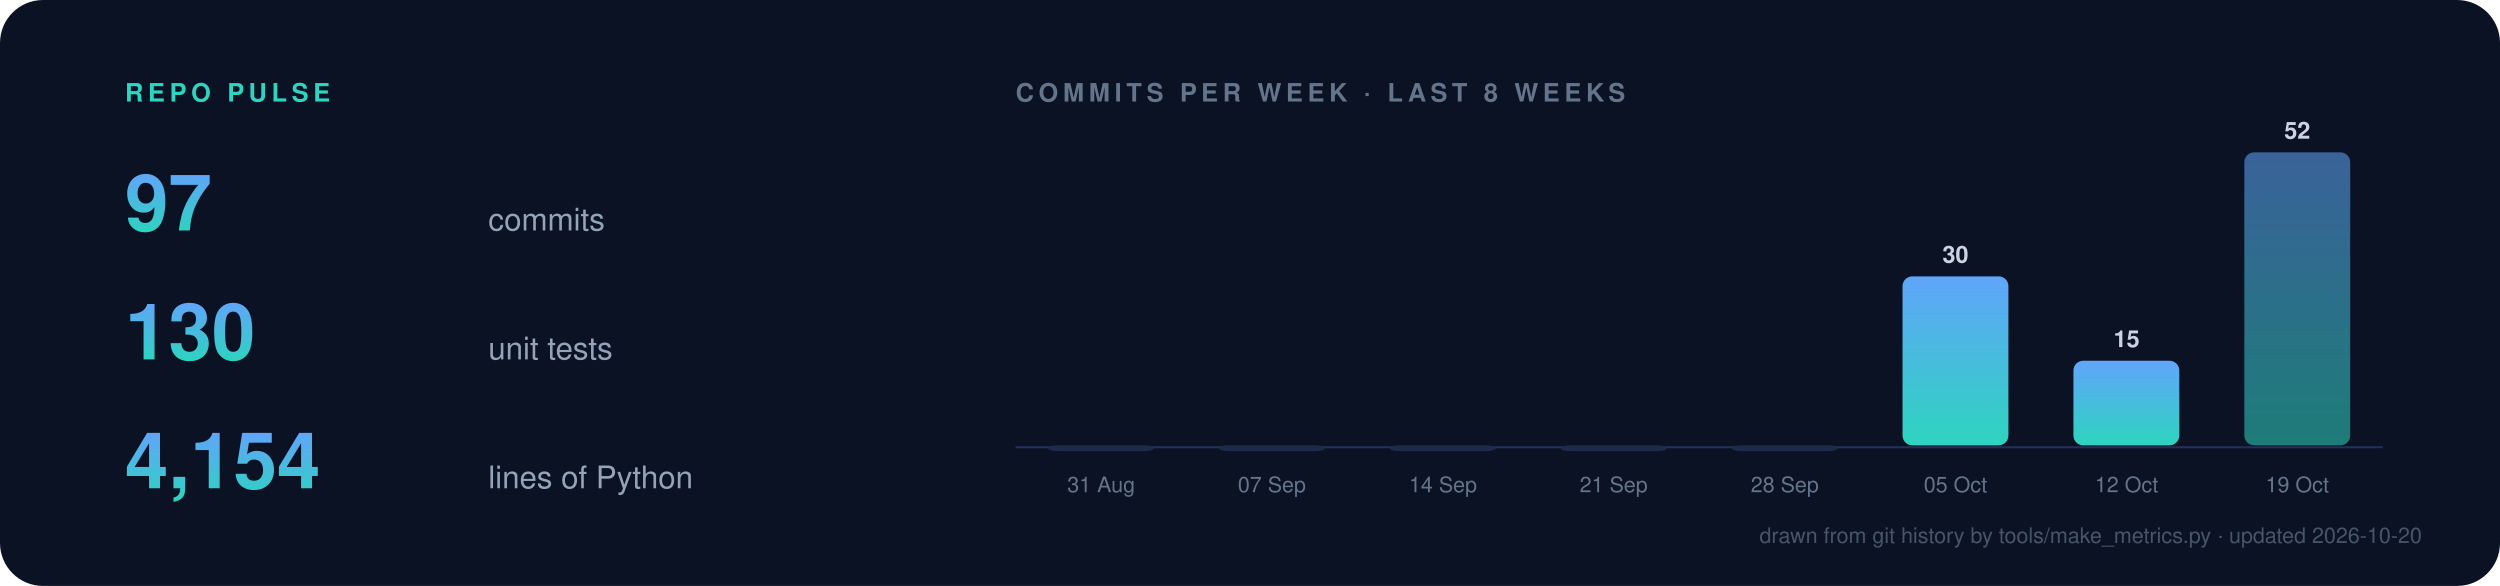
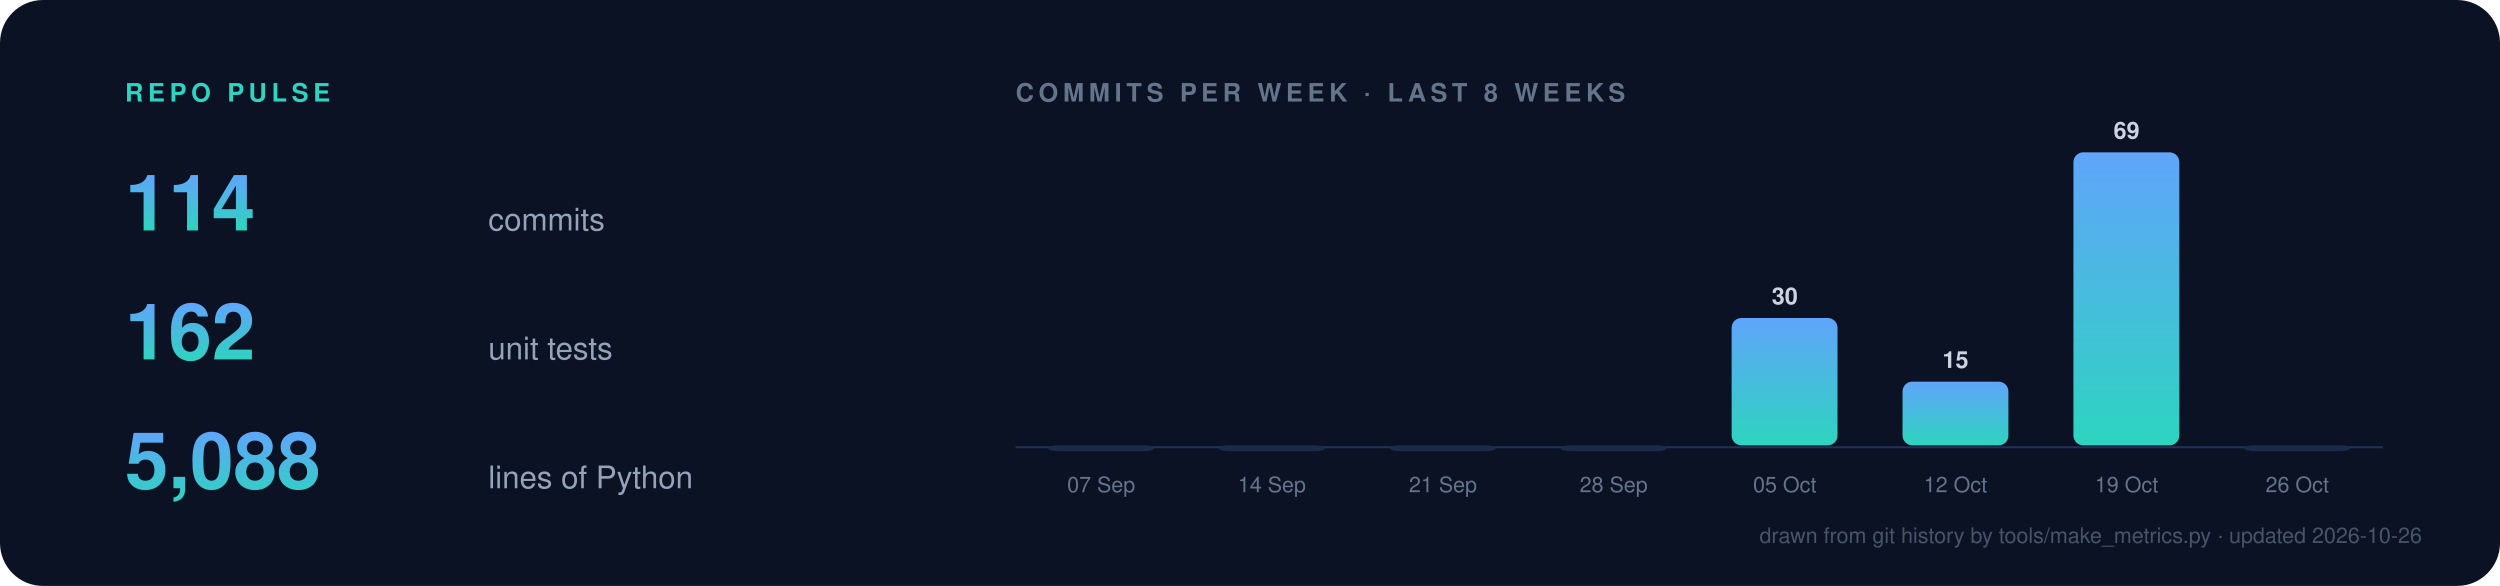
<svg xmlns="http://www.w3.org/2000/svg" width="1280" height="300" viewBox="0 0 1280 300" role="img" aria-labelledby="t">
  <defs>
    <linearGradient id="ac" x1="0" y1="1" x2="0" y2="0">
      <stop offset="0" stop-color="#2dd4bf" />
      <stop offset="1" stop-color="#60a5fa" />
    </linearGradient>
    <clipPath id="r">
      <rect width="1280" height="300" rx="22" />
    </clipPath>
  </defs>
  <g clip-path="url(#r)" font-family="ui-sans-serif,-apple-system,'Segoe UI',Helvetica,Arial,sans-serif">
    <rect width="1280" height="300" fill="#0b1224" />
    <text x="64" y="52" font-size="13" font-weight="800" letter-spacing="2.4" fill="#2dd4bf">REPO PULSE</text>
-     <text x="64" y="118" font-size="40" font-weight="800" fill="url(#ac)">97</text>
+     <text x="64" y="118" font-size="40" font-weight="800" fill="url(#ac)">114</text>
    <text x="250" y="118" font-size="16" fill="#94a3b8">commits</text>
-     <text x="64" y="184" font-size="40" font-weight="800" fill="url(#ac)">130</text>
+     <text x="64" y="184" font-size="40" font-weight="800" fill="url(#ac)">162</text>
    <text x="250" y="184" font-size="16" fill="#94a3b8">unit tests</text>
-     <text x="64" y="250" font-size="40" font-weight="800" fill="url(#ac)">4,154</text>
+     <text x="64" y="250" font-size="40" font-weight="800" fill="url(#ac)">5,088</text>
    <text x="250" y="250" font-size="16" fill="#94a3b8">lines of Python</text>
    <text x="520" y="52" font-size="13" font-weight="800" letter-spacing="2.4" fill="#64748b">COMMITS PER WEEK · LAST 8 WEEKS</text>
    <line x1="520" y1="229" x2="1220" y2="229" stroke="#22315a" />
    <rect x="536.6" y="228.0" width="54.2" height="3.0" rx="5" fill="#1e2a4a" />
    <rect x="624.1" y="228.0" width="54.2" height="3.0" rx="5" fill="#1e2a4a" />
    <rect x="711.6" y="228.0" width="54.2" height="3.0" rx="5" fill="#1e2a4a" />
    <rect x="799.1" y="228.0" width="54.2" height="3.0" rx="5" fill="#1e2a4a" />
-     <rect x="886.6" y="228.0" width="54.2" height="3.0" rx="5" fill="#1e2a4a" />
-     <rect x="974.1" y="141.5" width="54.2" height="86.5" rx="5" fill="url(#ac)" />
-     <text x="1001.2" y="134.5" font-size="12" font-weight="700" fill="#cbd5e1" text-anchor="middle">30</text>
-     <rect x="1061.6" y="184.7" width="54.2" height="43.3" rx="5" fill="url(#ac)" />
-     <text x="1088.8" y="177.7" font-size="12" font-weight="700" fill="#cbd5e1" text-anchor="middle">15</text>
-     <rect x="1149.1" y="78.0" width="54.2" height="150.0" rx="5" fill="url(#ac)" opacity=".55" />
-     <text x="1176.2" y="71.0" font-size="12" font-weight="700" fill="#cbd5e1" text-anchor="middle">52</text>
-     <text x="563.8" y="252" font-size="11" fill="#64748b" text-anchor="middle">31 Aug</text>
-     <text x="651.2" y="252" font-size="11" fill="#64748b" text-anchor="middle">07 Sep</text>
-     <text x="738.8" y="252" font-size="11" fill="#64748b" text-anchor="middle">14 Sep</text>
-     <text x="826.2" y="252" font-size="11" fill="#64748b" text-anchor="middle">21 Sep</text>
-     <text x="913.8" y="252" font-size="11" fill="#64748b" text-anchor="middle">28 Sep</text>
-     <text x="1001.2" y="252" font-size="11" fill="#64748b" text-anchor="middle">05 Oct</text>
-     <text x="1088.8" y="252" font-size="11" fill="#64748b" text-anchor="middle">12 Oct</text>
-     <text x="1176.2" y="252" font-size="11" fill="#64748b" text-anchor="middle">19 Oct</text>
-     <text x="1240" y="278" font-size="11" fill="#475569" text-anchor="end">drawn from git history by tools/make_metrics.py · updated 2026-10-20</text>
+     <rect x="886.6" y="162.8" width="54.2" height="65.2" rx="5" fill="url(#ac)" />
+     <text x="913.8" y="155.8" font-size="12" font-weight="700" fill="#cbd5e1" text-anchor="middle">30</text>
+     <rect x="974.1" y="195.4" width="54.2" height="32.6" rx="5" fill="url(#ac)" />
+     <text x="1001.2" y="188.4" font-size="12" font-weight="700" fill="#cbd5e1" text-anchor="middle">15</text>
+     <rect x="1061.6" y="78.0" width="54.2" height="150.0" rx="5" fill="url(#ac)" />
+     <text x="1088.8" y="71.0" font-size="12" font-weight="700" fill="#cbd5e1" text-anchor="middle">69</text>
+     <rect x="1149.1" y="228.0" width="54.2" height="3.0" rx="5" fill="#1e2a4a" />
+     <text x="563.8" y="252" font-size="11" fill="#64748b" text-anchor="middle">07 Sep</text>
+     <text x="651.2" y="252" font-size="11" fill="#64748b" text-anchor="middle">14 Sep</text>
+     <text x="738.8" y="252" font-size="11" fill="#64748b" text-anchor="middle">21 Sep</text>
+     <text x="826.2" y="252" font-size="11" fill="#64748b" text-anchor="middle">28 Sep</text>
+     <text x="913.8" y="252" font-size="11" fill="#64748b" text-anchor="middle">05 Oct</text>
+     <text x="1001.2" y="252" font-size="11" fill="#64748b" text-anchor="middle">12 Oct</text>
+     <text x="1088.8" y="252" font-size="11" fill="#64748b" text-anchor="middle">19 Oct</text>
+     <text x="1176.2" y="252" font-size="11" fill="#64748b" text-anchor="middle">26 Oct</text>
+     <text x="1240" y="278" font-size="11" fill="#475569" text-anchor="end">drawn from git history by tools/make_metrics.py · updated 2026-10-26</text>
  </g>
</svg>
